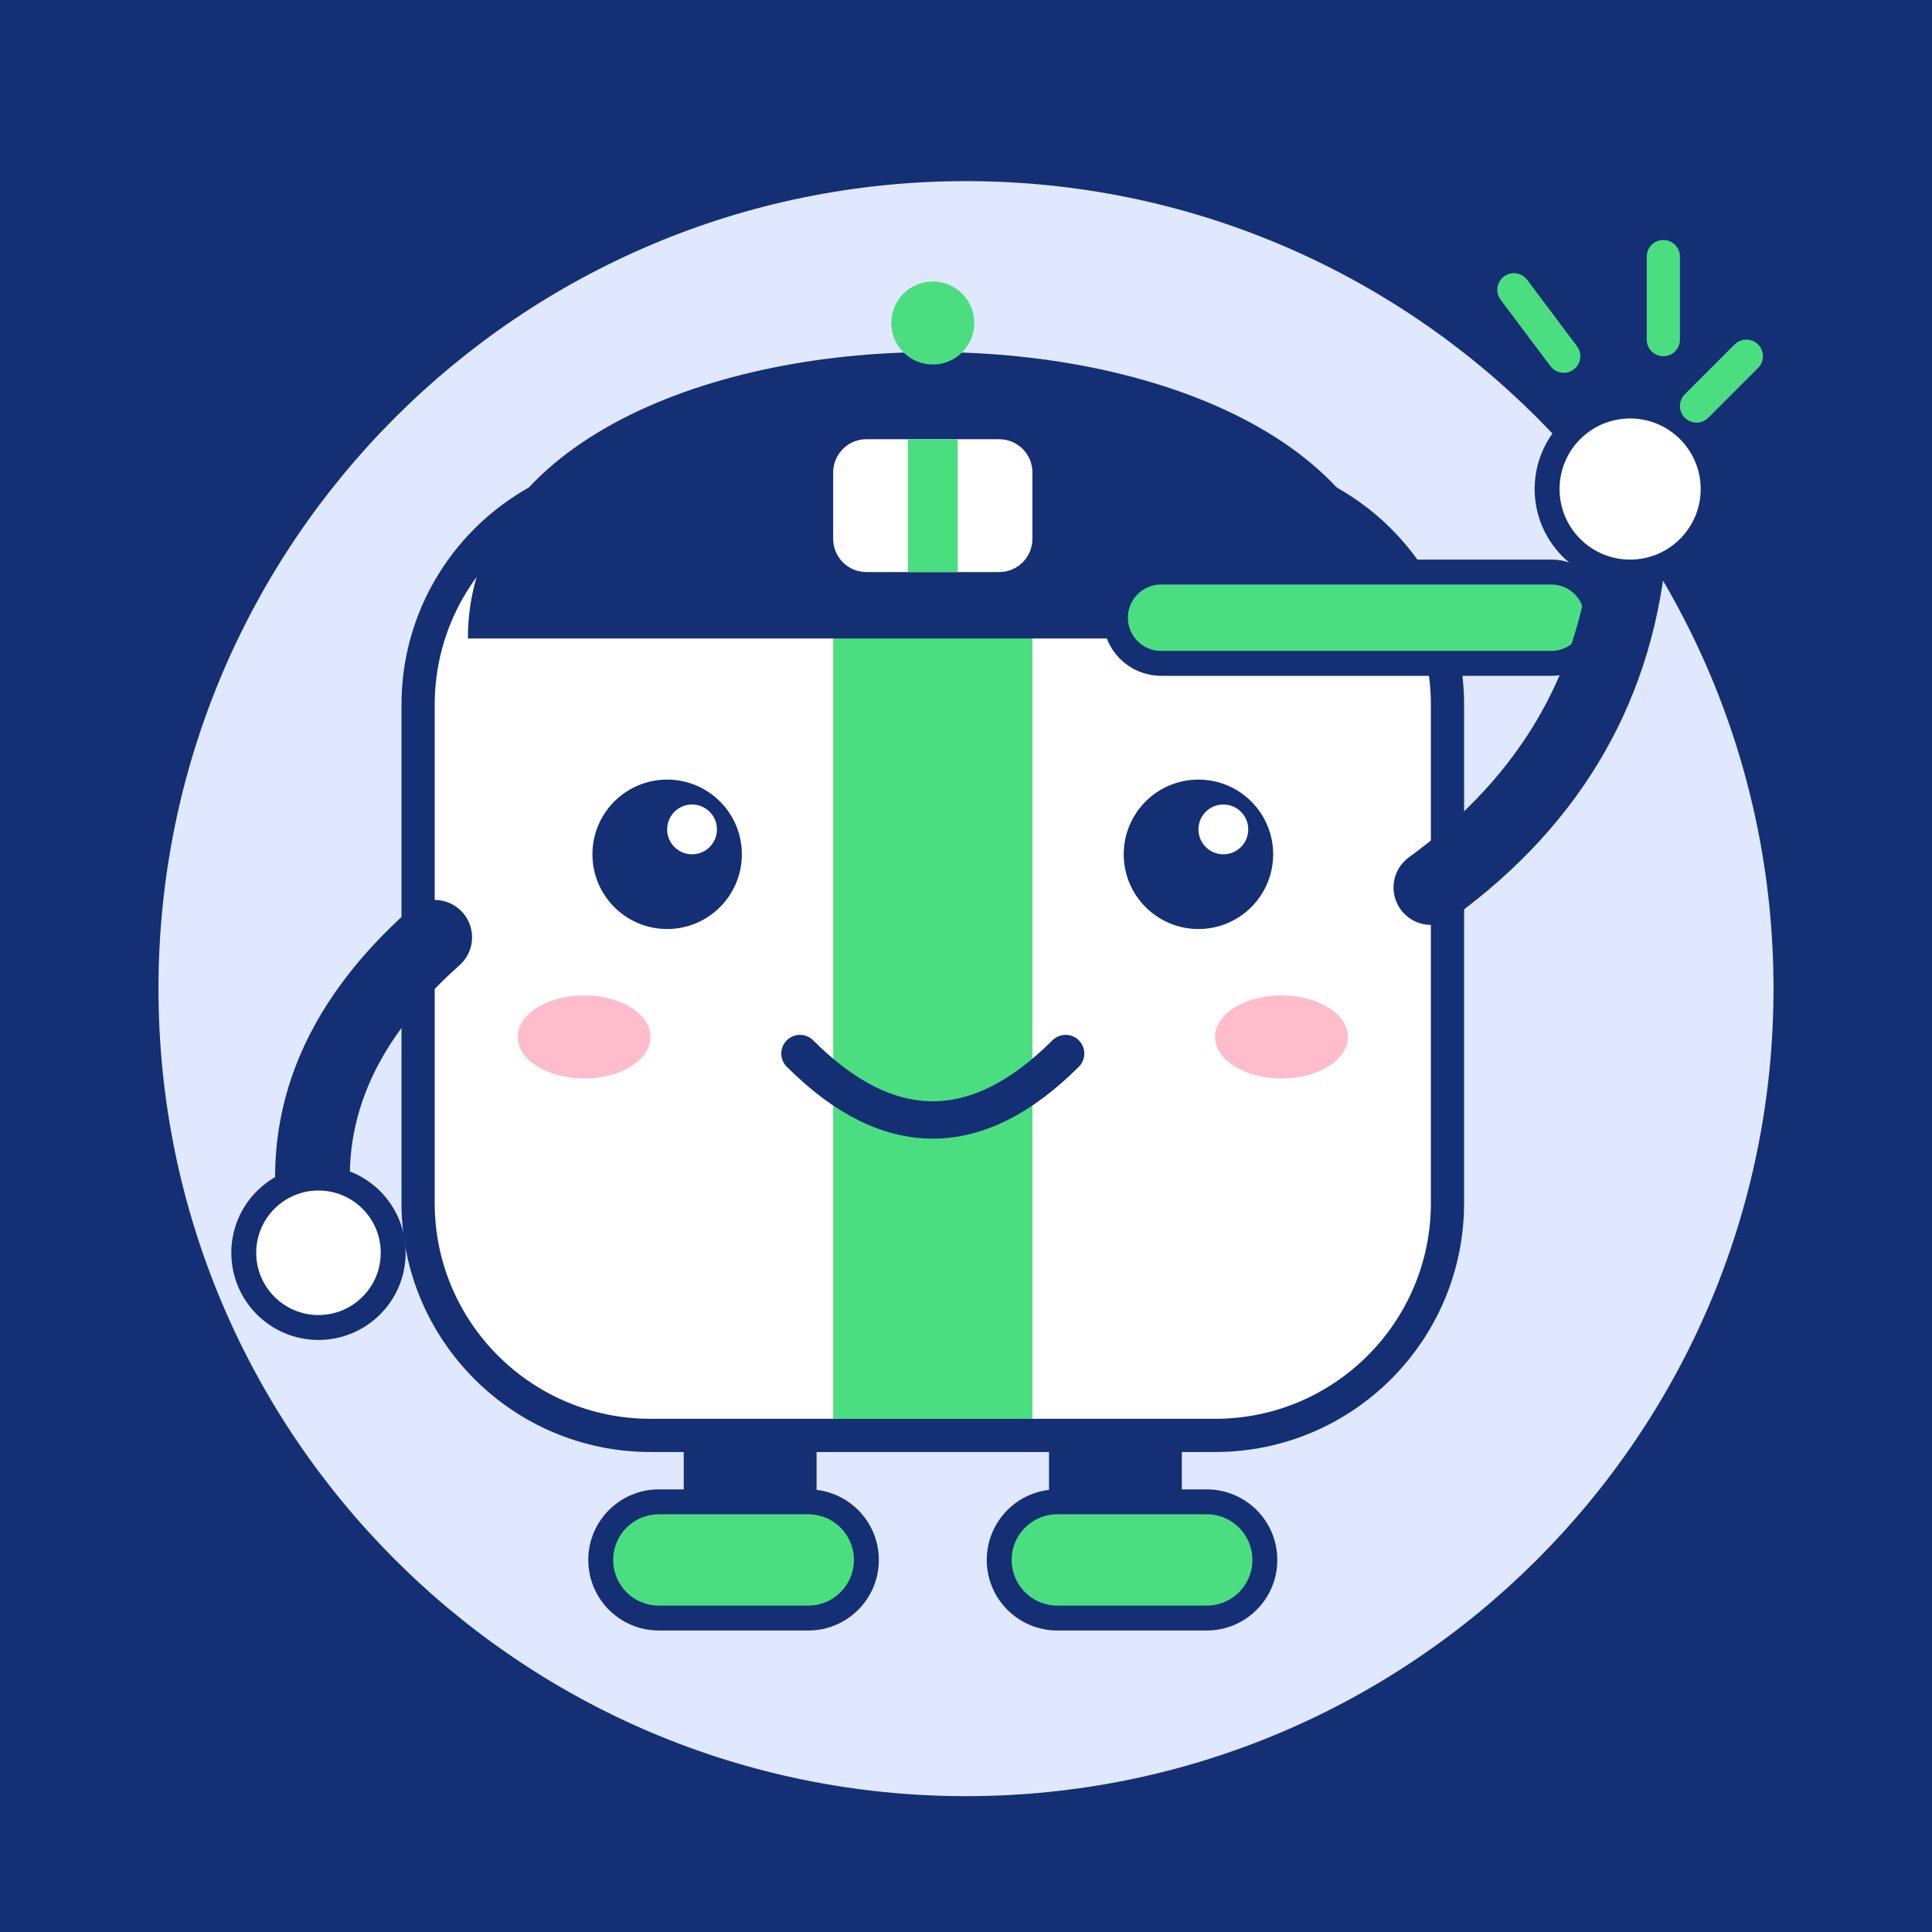
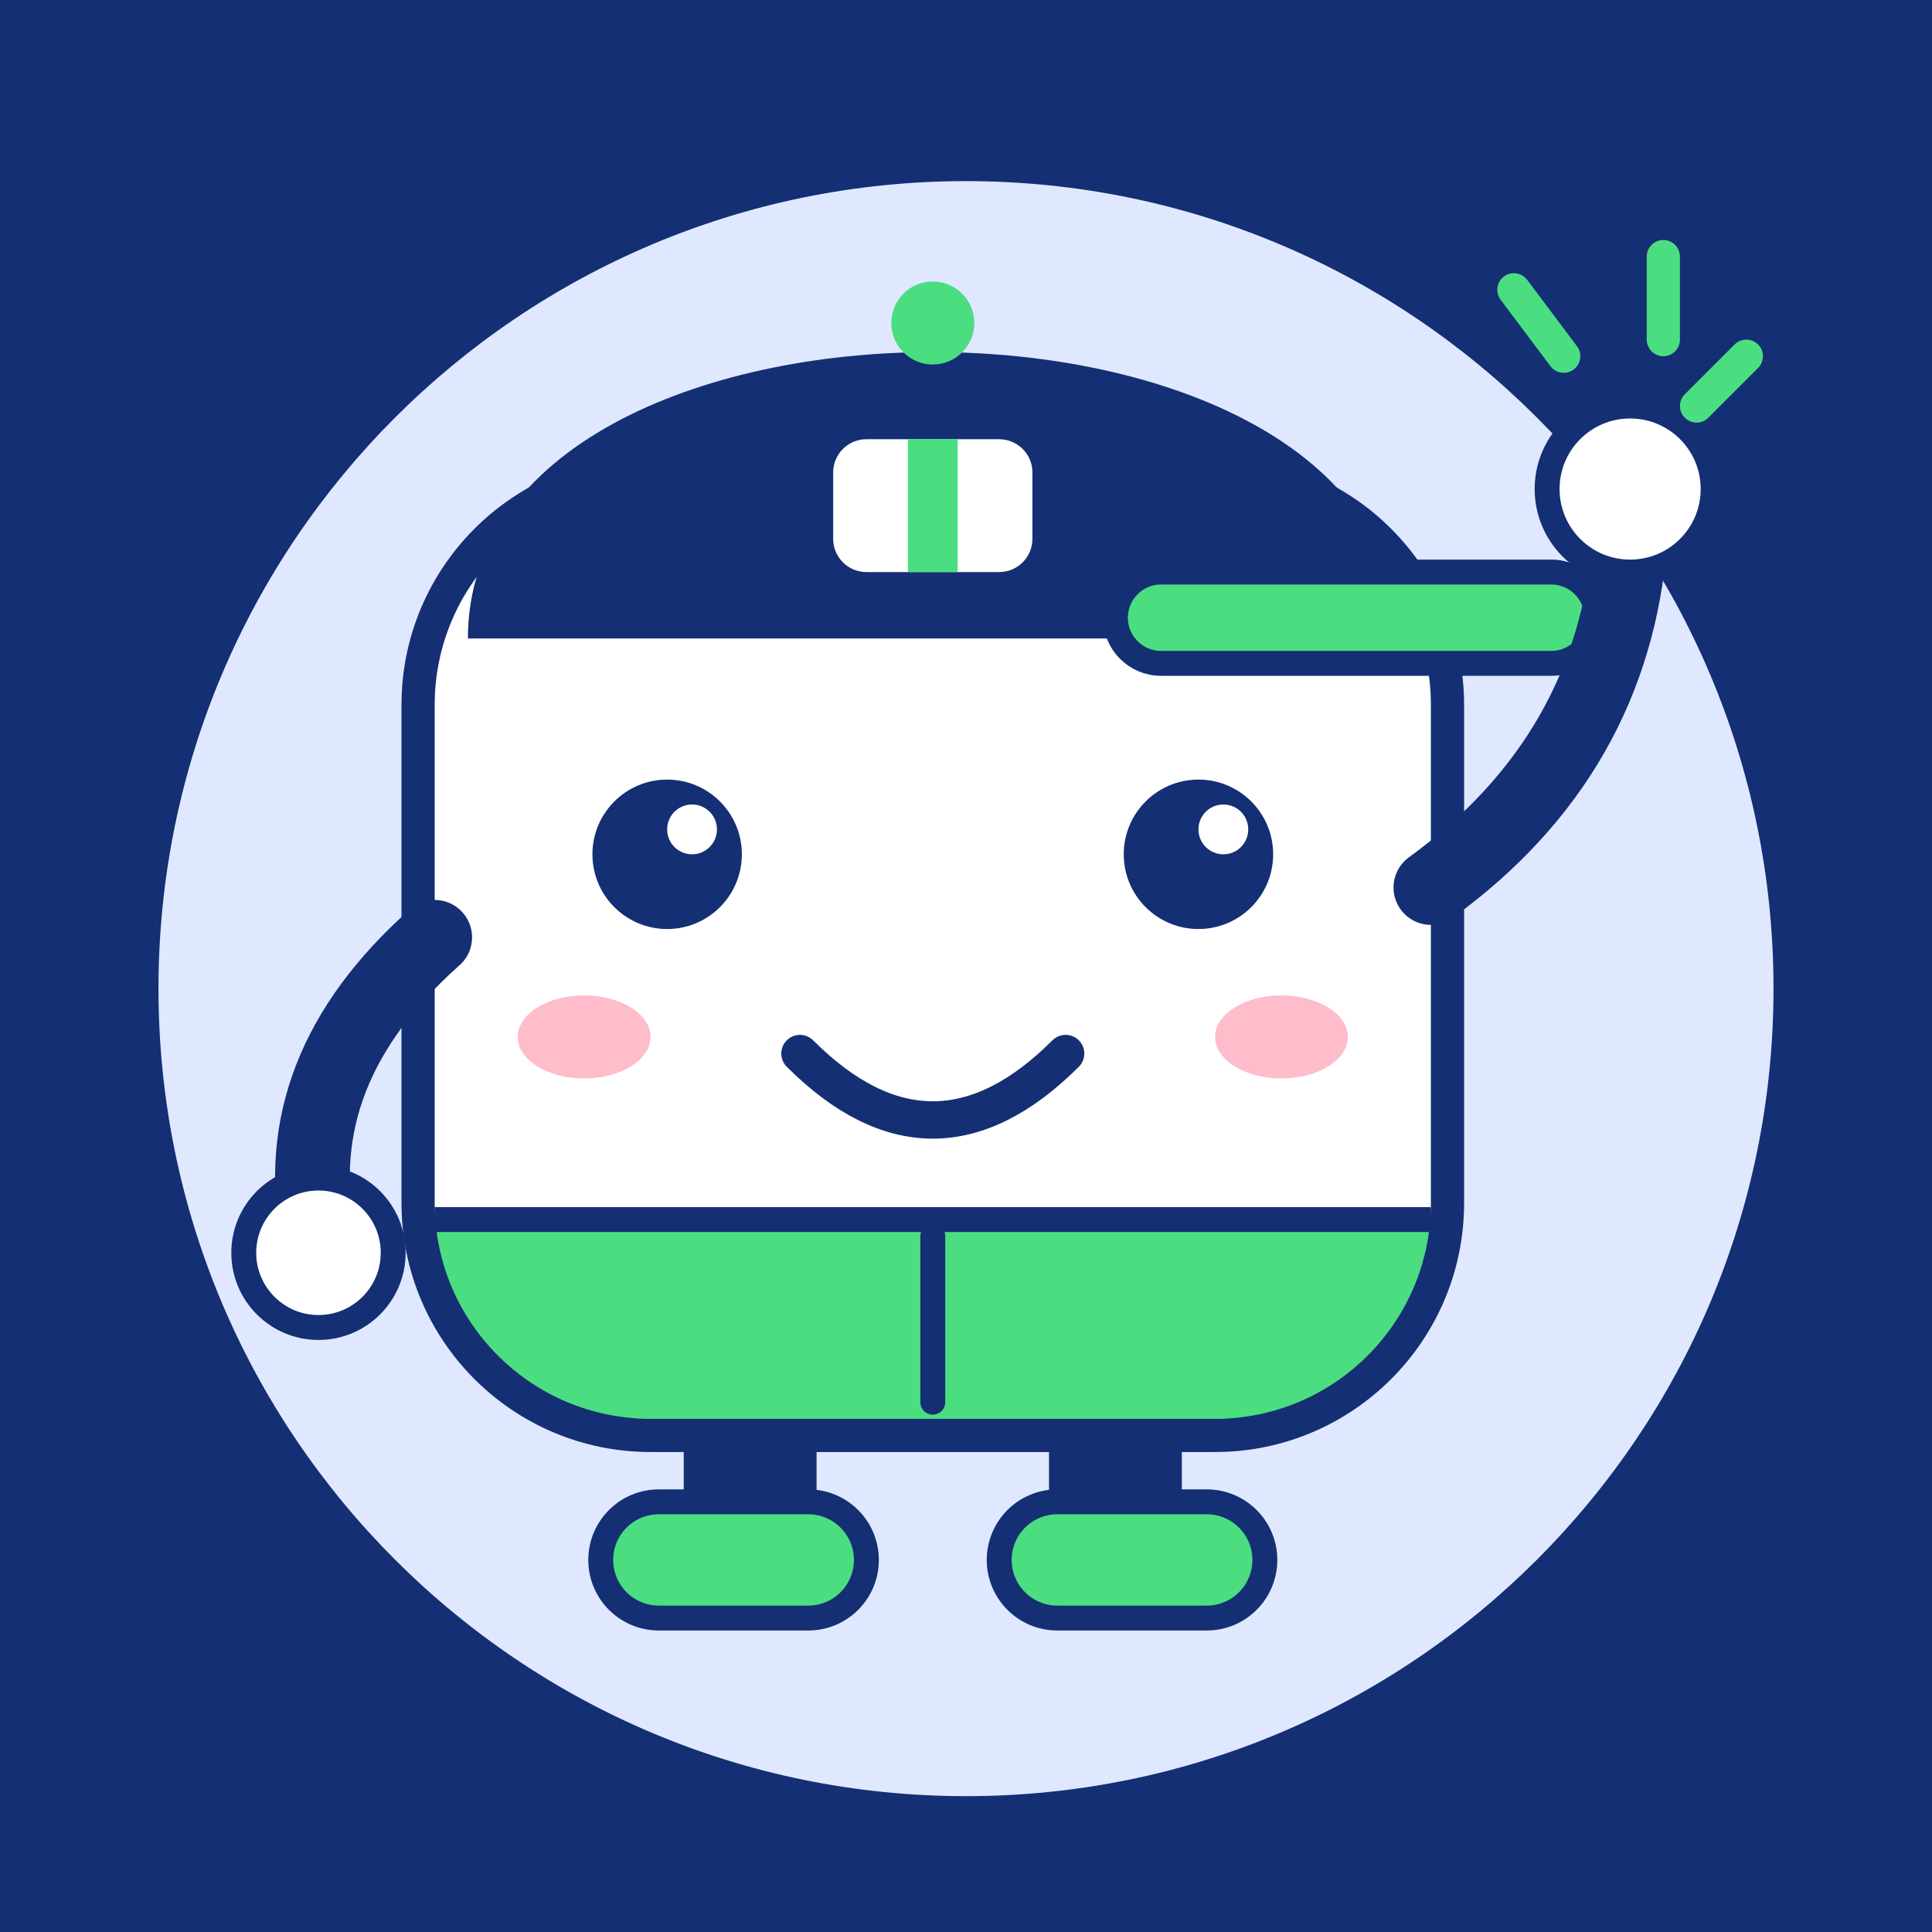
<svg xmlns="http://www.w3.org/2000/svg" viewBox="0 0 512 512">
  <rect width="512" height="512" fill="#142f73" />
  <circle cx="256" cy="262" r="214" fill="#dfe8ff" />
  <svg x="36" y="46" width="440" height="440" viewBox="4 30 200 200">
    <rect x="70" y="170" width="16" height="28" rx="8" fill="#142f73" />
    <rect x="114" y="170" width="16" height="28" rx="8" fill="#142f73" />
    <rect x="60" y="190" width="32" height="14" rx="7" fill="#4ade80" stroke="#142f73" stroke-width="3" />
    <rect x="108" y="190" width="32" height="14" rx="7" fill="#4ade80" stroke="#142f73" stroke-width="3" />
    <rect x="38" y="66" width="124" height="116" rx="28" fill="#fff" />
-     <rect x="88" y="68" width="24" height="112" fill="#4ade80" />
+     <path d="M40 156 H160 Q160 180 134 180 H66 Q40 180 40 156 Z" fill="#4ade80" />
+     <path d="M40 156 H160" stroke="#142f73" stroke-width="3" />
+     <path d="M100 158 V178" stroke="#142f73" stroke-width="3" stroke-linecap="round" />
    <rect x="38" y="66" width="124" height="116" rx="28" fill="none" stroke="#142f73" stroke-width="4" />
    <path d="M44 86 C44 40 156 40 156 86 Z" fill="#142f73" />
    <rect x="122" y="78" width="58" height="11" rx="5.5" fill="#4ade80" stroke="#142f73" stroke-width="3" />
    <circle cx="100" cy="48" r="5" fill="#4ade80" />
    <rect x="88" y="62" width="24" height="16" rx="4" fill="#fff" />
    <rect x="97" y="62" width="6" height="16" fill="#4ade80" />
    <circle cx="68" cy="112" r="9" fill="#142f73" />
    <circle cx="71" cy="109" r="3" fill="#fff" />
    <circle cx="132" cy="112" r="9" fill="#142f73" />
    <circle cx="135" cy="109" r="3" fill="#fff" />
    <ellipse cx="58" cy="134" rx="8" ry="5" fill="#ff8fa8" opacity=".6" />
    <ellipse cx="142" cy="134" rx="8" ry="5" fill="#ff8fa8" opacity=".6" />
    <path d="M84 136 Q100 152 116 136" fill="none" stroke="#142f73" stroke-width="4.5" stroke-linecap="round" />
    <path d="M40 122 Q22 138 26 158" fill="none" stroke="#142f73" stroke-width="9" stroke-linecap="round" />
    <circle cx="26" cy="160" r="9" fill="#fff" stroke="#142f73" stroke-width="3" />
    <path d="M160 116 Q182 100 184 74" fill="none" stroke="#142f73" stroke-width="9" stroke-linecap="round" />
    <circle cx="184" cy="68" r="10" fill="#fff" stroke="#142f73" stroke-width="3" />
    <path d="M170 44 L176 52 M188 40 L188 50 M198 52 L192 58" fill="none" stroke="#4ade80" stroke-width="4" stroke-linecap="round" />
  </svg>
</svg>
